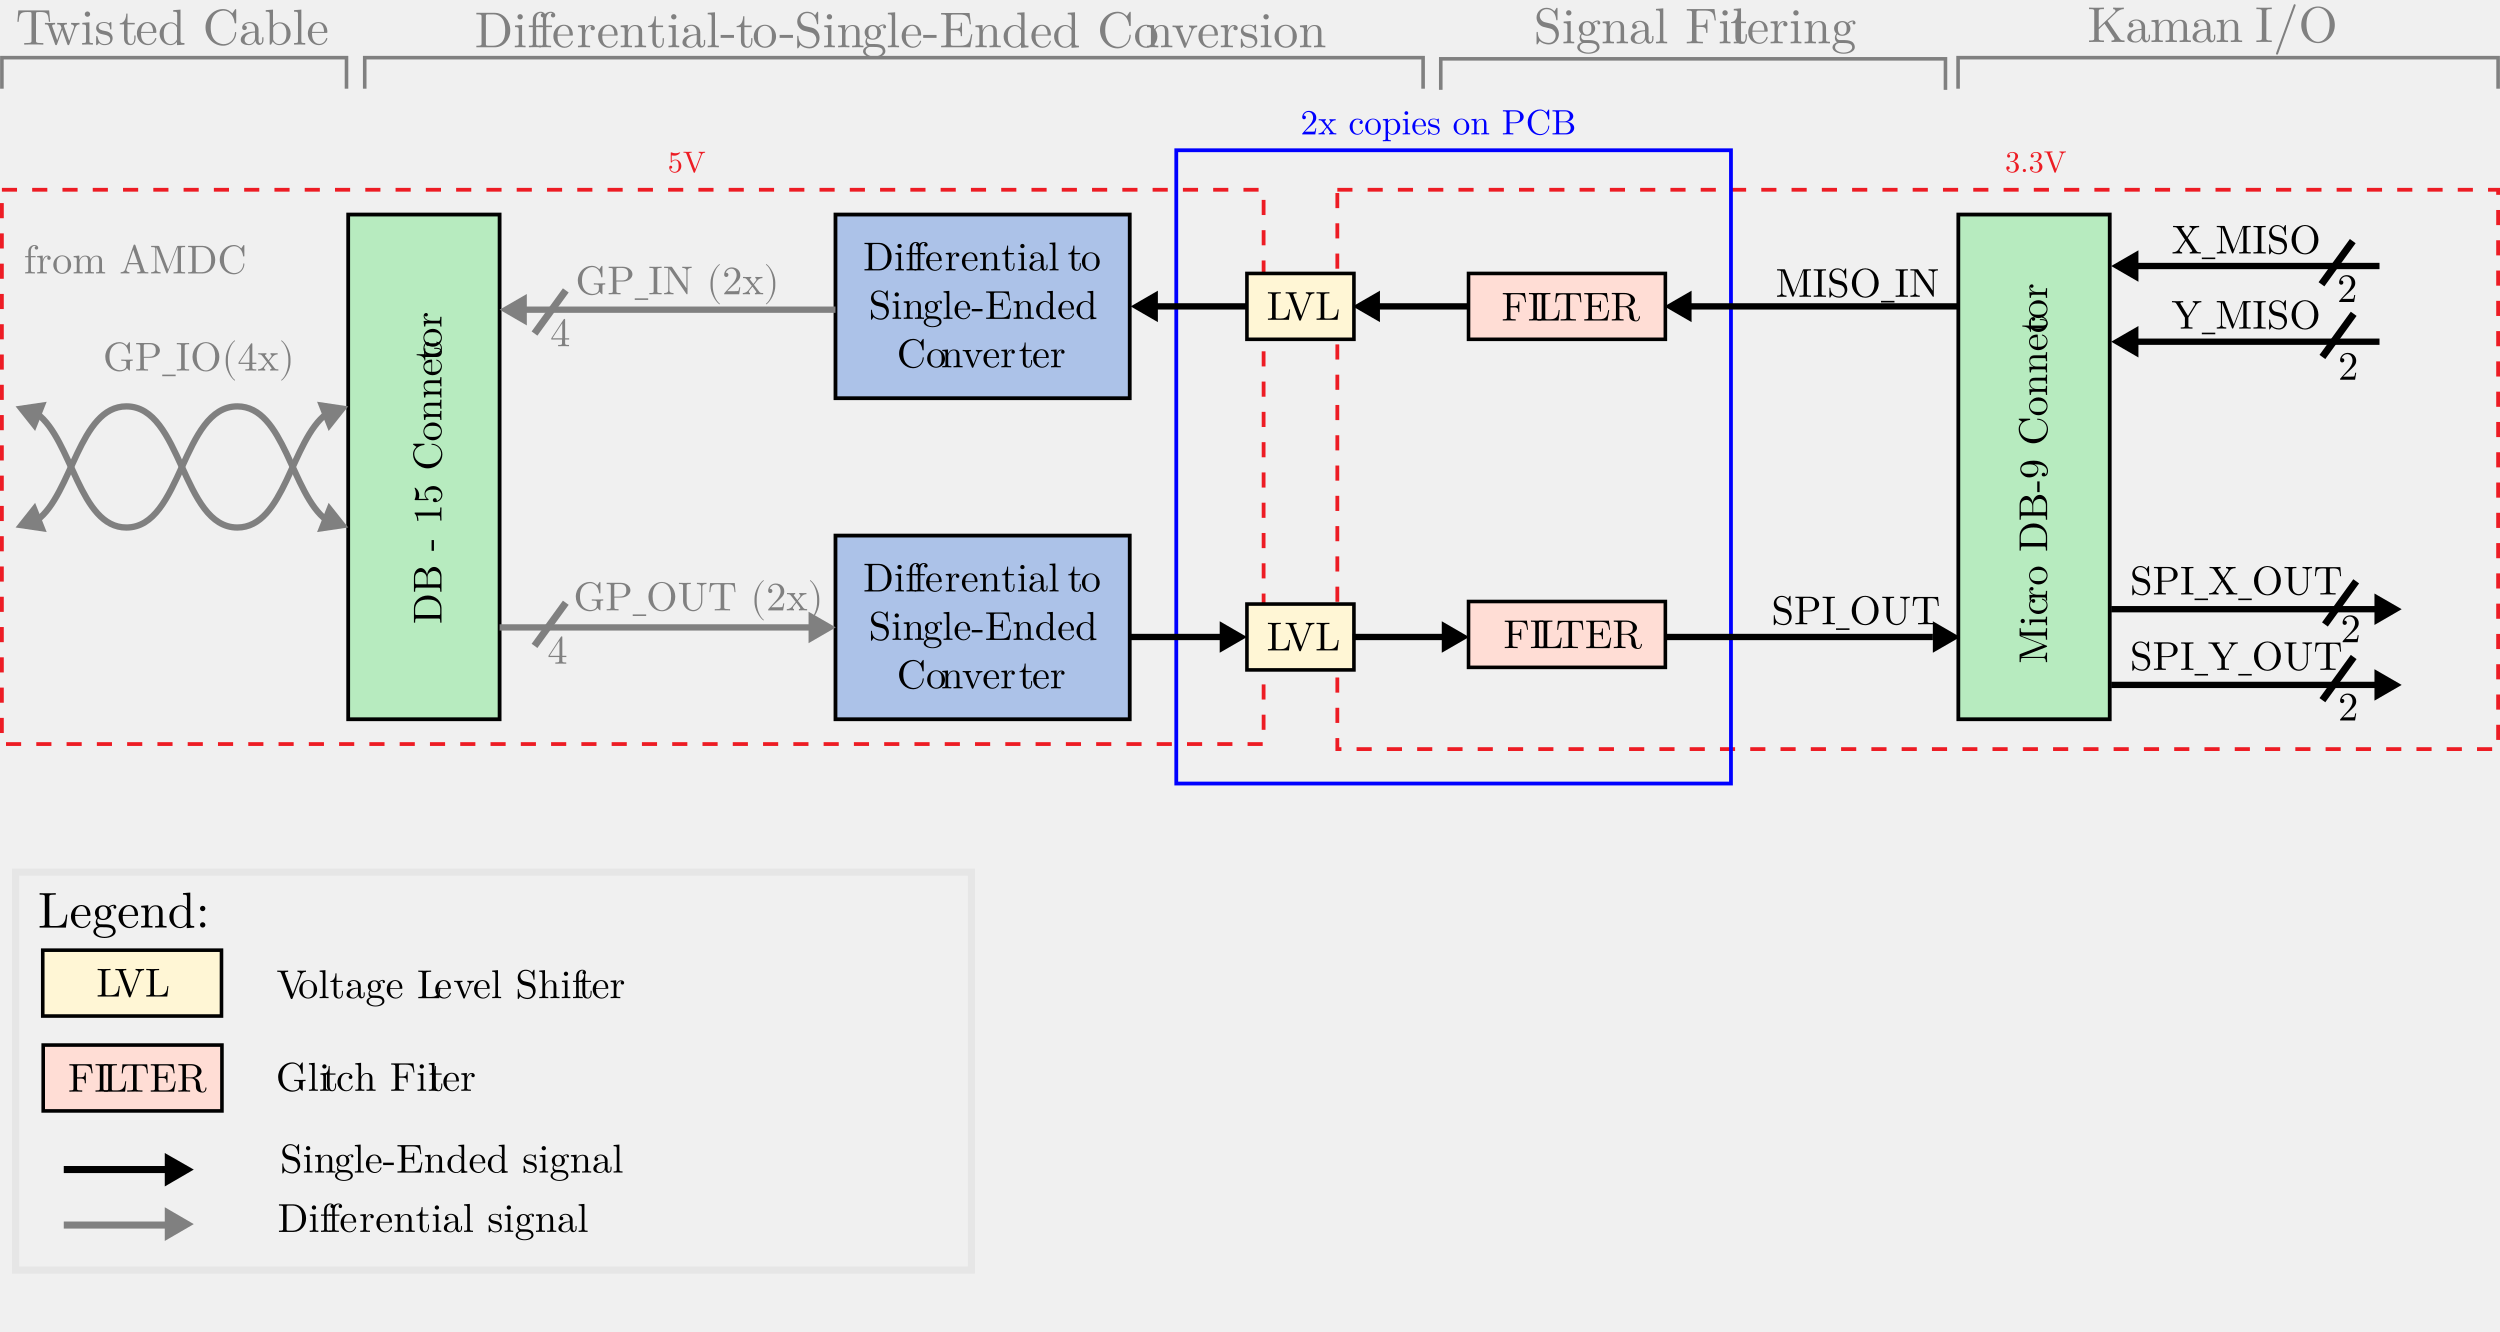
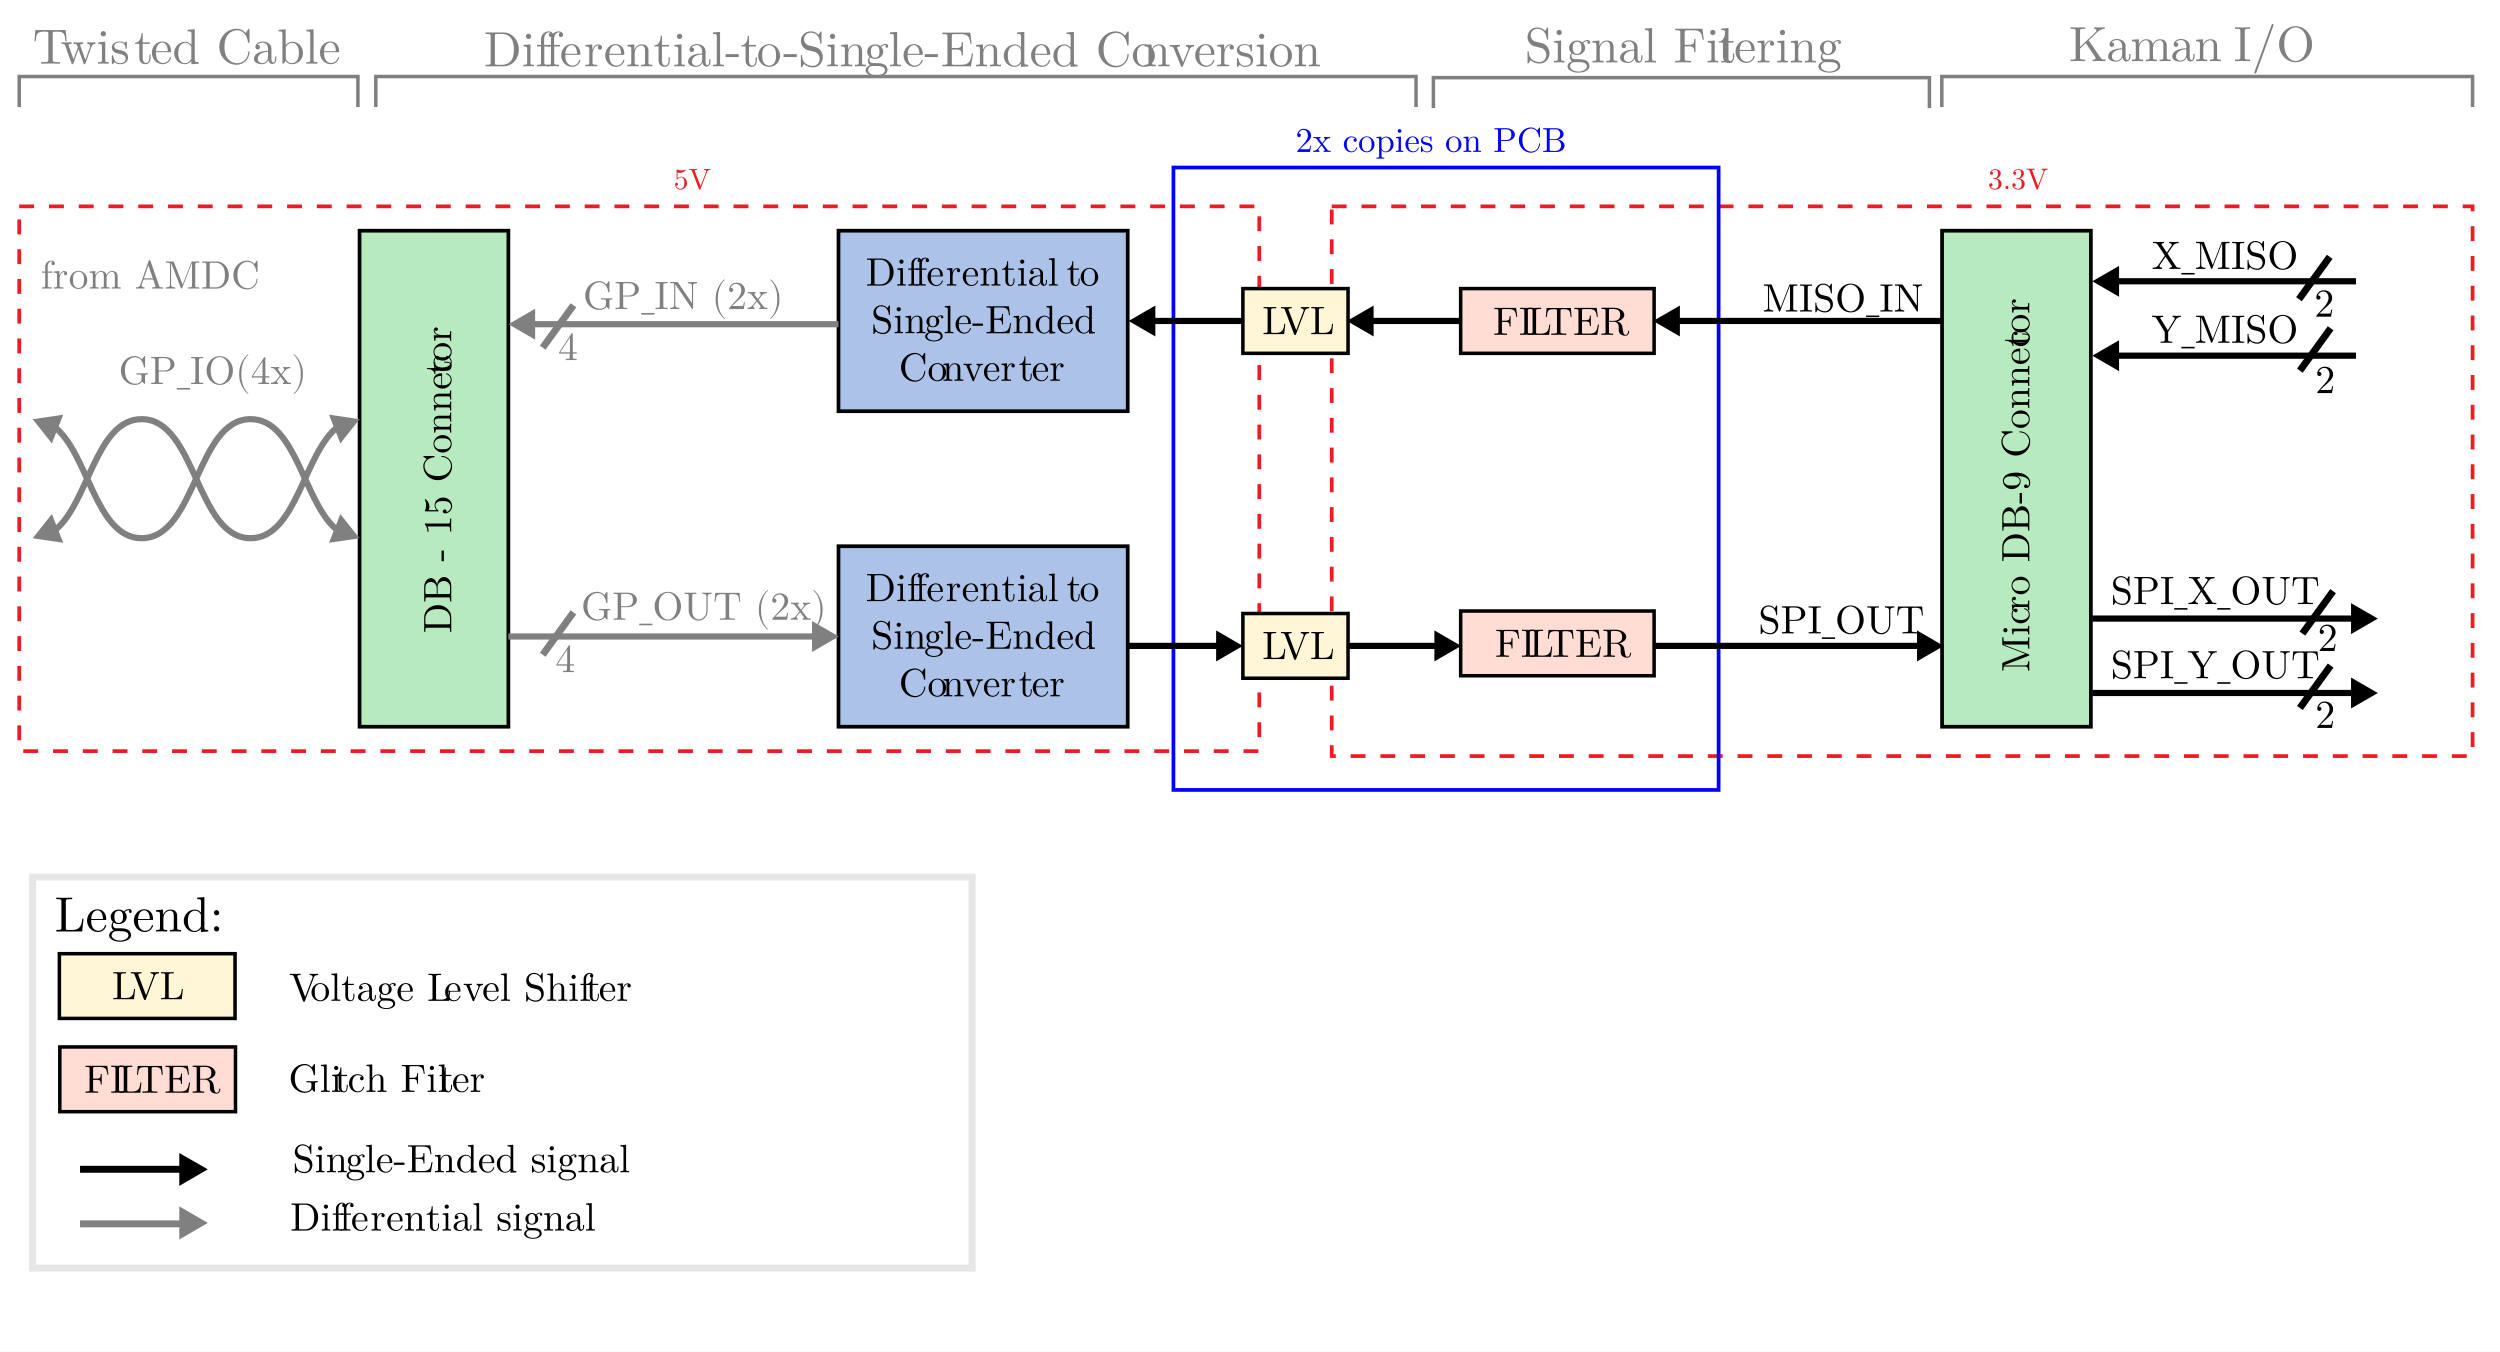
- <svg xmlns="http://www.w3.org/2000/svg" id="Layer_1" data-name="Layer 1" viewBox="0 0 990.69 527.61">
+ <svg xmlns="http://www.w3.org/2000/svg" id="Layer_1" data-name="Layer 1" viewBox="0 0 1008 545">
  <defs>
-     <style>.cls-1,.cls-13,.cls-19,.cls-2,.cls-26,.cls-27,.cls-37,.cls-38,.cls-4{fill:none;}.cls-1{stroke:#ed1c24;stroke-dasharray:6;}.cls-1,.cls-13,.cls-14,.cls-16,.cls-19,.cls-2,.cls-26,.cls-27,.cls-31,.cls-34,.cls-36,.cls-37,.cls-38,.cls-43{stroke-miterlimit:11.34;}.cls-1,.cls-2,.cls-3,.cls-9{stroke-width:1.5px;}.cls-2{stroke:blue;}.cls-3{fill:#b7ebbf;}.cls-14,.cls-16,.cls-27,.cls-3,.cls-33,.cls-34,.cls-38,.cls-43,.cls-9{stroke:#000;}.cls-3,.cls-4,.cls-9{stroke-miterlimit:10;}.cls-19,.cls-26,.cls-31,.cls-35,.cls-36,.cls-37,.cls-4{stroke:gray;}.cls-26,.cls-27,.cls-4{stroke-width:2.5px;}.cls-20,.cls-21,.cls-22,.cls-23,.cls-24,.cls-30,.cls-31,.cls-35,.cls-36,.cls-44,.cls-5{fill:gray;}.cls-10,.cls-12,.cls-15,.cls-17,.cls-18,.cls-20,.cls-21,.cls-22,.cls-23,.cls-24,.cls-28,.cls-29,.cls-30,.cls-32,.cls-6,.cls-7,.cls-8{isolation:isolate;}.cls-10,.cls-15,.cls-17,.cls-18,.cls-30,.cls-39,.cls-7,.cls-8{font-size:16px;}.cls-10,.cls-12,.cls-15,.cls-17,.cls-18,.cls-20,.cls-21,.cls-22,.cls-23,.cls-24,.cls-28,.cls-29,.cls-30,.cls-32,.cls-39,.cls-44,.cls-7,.cls-8{font-family:CambriaMath, Cambria Math;}.cls-8{letter-spacing:-0.01em;}.cls-9{fill:#acc2e8;}.cls-10{letter-spacing:-0.04em;}.cls-11{letter-spacing:-0.02em;}.cls-12,.cls-20,.cls-21,.cls-22,.cls-23,.cls-24,.cls-44{font-size:20px;}.cls-13{stroke:#e6e6e6;stroke-linecap:round;}.cls-13,.cls-31,.cls-34,.cls-36,.cls-43{stroke-width:2.83px;}.cls-14{fill:#fff6d5;}.cls-14,.cls-16,.cls-19{stroke-width:1.42px;}.cls-15{letter-spacing:-0.08em;}.cls-16{fill:#ffddd5;}.cls-17{letter-spacing:-0.07em;}.cls-18{letter-spacing:-0.02em;}.cls-20{letter-spacing:-0.03em;}.cls-22{letter-spacing:-0.01em;}.cls-23,.cls-25{letter-spacing:-0.02em;}.cls-24{letter-spacing:-0.04em;}.cls-28{font-size:11.81px;}.cls-28,.cls-29{fill:#ed1c24;}.cls-29{font-size:12px;}.cls-32{font-size:14px;fill:blue;}.cls-33,.cls-35{stroke-miterlimit:4.54;stroke-width:1.13px;}.cls-33,.cls-34,.cls-35,.cls-36{fill-rule:evenodd;}.cls-37,.cls-38{stroke-width:2.8px;}.cls-40{letter-spacing:-0.01em;}.cls-41{letter-spacing:-0.01em;}.cls-42{letter-spacing:-0.1em;}</style>
+     <style>.cls-1{fill:#fff;}.cls-14,.cls-19,.cls-2,.cls-25,.cls-26,.cls-3,.cls-36,.cls-37,.cls-5{fill:none;}.cls-2{stroke:#ed1c24;stroke-dasharray:6;}.cls-14,.cls-15,.cls-17,.cls-19,.cls-2,.cls-25,.cls-26,.cls-3,.cls-30,.cls-33,.cls-35,.cls-36,.cls-37,.cls-39{stroke-miterlimit:11.34;}.cls-2,.cls-3,.cls-4,.cls-9{stroke-width:1.5px;}.cls-3{stroke:blue;}.cls-4{fill:#b7ebbf;}.cls-15,.cls-17,.cls-26,.cls-32,.cls-33,.cls-37,.cls-39,.cls-4,.cls-9{stroke:#000;}.cls-4,.cls-5,.cls-9{stroke-miterlimit:10;}.cls-19,.cls-25,.cls-30,.cls-34,.cls-35,.cls-36,.cls-5{stroke:gray;}.cls-25,.cls-26,.cls-5{stroke-width:2.5px;}.cls-20,.cls-21,.cls-22,.cls-23,.cls-24,.cls-29,.cls-30,.cls-34,.cls-35,.cls-6{fill:gray;}.cls-10,.cls-11,.cls-12,.cls-13,.cls-16,.cls-18,.cls-20,.cls-21,.cls-22,.cls-23,.cls-24,.cls-27,.cls-28,.cls-29,.cls-31,.cls-38,.cls-7,.cls-8{isolation:isolate;}.cls-11,.cls-12,.cls-16,.cls-18,.cls-29,.cls-38,.cls-7,.cls-8{font-size:16px;}.cls-11,.cls-12,.cls-13,.cls-16,.cls-18,.cls-20,.cls-21,.cls-22,.cls-23,.cls-24,.cls-27,.cls-28,.cls-29,.cls-31,.cls-38,.cls-7,.cls-8{font-family:CambriaMath, Cambria Math;}.cls-8{letter-spacing:-0.01em;}.cls-9{fill:#acc2e8;}.cls-11{letter-spacing:-0.04em;}.cls-12{letter-spacing:-0.02em;}.cls-13,.cls-20,.cls-21,.cls-22,.cls-23,.cls-24{font-size:20px;}.cls-14{stroke:#e6e6e6;stroke-linecap:round;}.cls-14,.cls-30,.cls-33,.cls-35,.cls-39{stroke-width:2.83px;}.cls-15{fill:#fff6d5;}.cls-15,.cls-17,.cls-19{stroke-width:1.42px;}.cls-16{letter-spacing:-0.08em;}.cls-17{fill:#ffddd5;}.cls-18{letter-spacing:-0.07em;}.cls-20{letter-spacing:-0.03em;}.cls-22{letter-spacing:-0.01em;}.cls-23{letter-spacing:-0.02em;}.cls-24{letter-spacing:-0.04em;}.cls-27{font-size:11.81px;}.cls-27,.cls-28{fill:#ed1c24;}.cls-28{font-size:12px;}.cls-31{font-size:14px;fill:blue;}.cls-32,.cls-34{stroke-miterlimit:4.54;stroke-width:1.13px;}.cls-32,.cls-33,.cls-34,.cls-35{fill-rule:evenodd;}.cls-36,.cls-37{stroke-width:2.8px;}.cls-38{letter-spacing:-0.1em;}</style>
  </defs>
-   <rect class="cls-1" x="0.75" y="75.2" width="499.99" height="219.65" />
-   <rect class="cls-1" x="529.95" y="75.2" width="459.99" height="221.65" />
-   <rect class="cls-2" x="466.13" y="59.54" width="219.81" height="250.96" />
-   <rect class="cls-3" x="137.98" y="85.02" width="60" height="200" />
-   <path class="cls-4" d="M549.73,460.6c13.95,10.36,16.74,45.13,35.43,45.13,22,0,22-48,43.94-48,18.69,0,21.48,34.76,35.43,45.12" transform="translate(-535.06 -296.69)" />
-   <polygon class="cls-5" points="13.92 170.79 6.17 161.03 18.5 159.21 13.92 170.79" />
-   <polygon class="cls-5" points="125.65 210.85 137.98 209.03 130.23 199.26 125.65 210.85" />
-   <path class="cls-4" d="M549.73,502.85c13.95-10.36,16.74-45.12,35.43-45.12,22,0,22,48,43.94,48,18.69,0,21.48-34.76,35.43-45.12" transform="translate(-535.06 -296.69)" />
-   <polygon class="cls-5" points="18.5 210.85 6.17 209.03 13.92 199.26 18.5 210.85" />
-   <polygon class="cls-5" points="130.23 170.79 137.98 161.03 125.65 159.19 130.23 170.79" />
-   <g class="cls-6">
-     <text class="cls-7" transform="translate(174.95 247.3) rotate(-90)">DB - 15 Connec</text>
-     <text class="cls-8" transform="translate(174.95 143.13) rotate(-90)">t</text>
-     <text class="cls-7" transform="translate(174.95 137.85) rotate(-90)">or</text>
-   </g>
-   <rect class="cls-3" x="776.04" y="85.02" width="60" height="200" />
-   <rect class="cls-9" x="331.08" y="85.02" width="116.61" height="72.78" />
-   <g class="cls-6">
-     <text class="cls-7" transform="translate(342.01 107.16)">Dif</text>
-     <text class="cls-8" transform="translate(361.89 107.16)">f</text>
-     <text class="cls-7" transform="translate(366.53 107.16)">e</text>
-     <text class="cls-8" transform="translate(374.34 107.16)">r</text>
-     <text class="cls-7" transform="translate(380.72 107.16)">ential </text>
-     <text class="cls-8" transform="translate(422.99 107.16)">t</text>
-     <text class="cls-7" transform="translate(428.27 107.16)">o </text>
-     <text class="cls-7" transform="translate(344.26 126.36)">Sin</text>
-     <text class="cls-8" transform="translate(365.57 126.36)">g</text>
-     <text class="cls-7" transform="translate(373.37 126.36)">le-Ended </text>
-     <text class="cls-7" transform="translate(355.4 145.56)">Co</text>
-     <text class="cls-10" transform="translate(372.89 145.56)">n<tspan class="cls-11" x="8.3" y="0">v</tspan>
-     </text>
-     <text class="cls-7" transform="translate(389.26 145.56)">er</text>
-     <text class="cls-8" transform="translate(403.68 145.56)">t</text>
-     <text class="cls-7" transform="translate(408.95 145.56)">er</text>
-   </g>
-   <rect class="cls-9" x="331.08" y="212.24" width="116.61" height="72.78" />
-   <g class="cls-6">
-     <text class="cls-7" transform="translate(342.01 234.38)">Dif</text>
-     <text class="cls-8" transform="translate(361.89 234.38)">f</text>
-     <text class="cls-7" transform="translate(366.53 234.38)">e</text>
-     <text class="cls-8" transform="translate(374.34 234.38)">r</text>
-     <text class="cls-7" transform="translate(380.72 234.38)">ential </text>
-     <text class="cls-8" transform="translate(422.99 234.38)">t</text>
-     <text class="cls-7" transform="translate(428.27 234.38)">o </text>
-     <text class="cls-7" transform="translate(344.26 253.58)">Sin</text>
-     <text class="cls-8" transform="translate(365.57 253.58)">g</text>
-     <text class="cls-7" transform="translate(373.37 253.58)">le-Ended </text>
-     <text class="cls-7" transform="translate(355.4 272.78)">Co</text>
-     <text class="cls-10" transform="translate(372.89 272.78)">n<tspan class="cls-11" x="8.3" y="0">v</tspan>
-     </text>
-     <text class="cls-7" transform="translate(389.26 272.78)">er</text>
-     <text class="cls-8" transform="translate(403.68 272.78)">t</text>
-     <text class="cls-7" transform="translate(408.95 272.78)">er</text>
-   </g>
+   <rect class="cls-1" width="1008" height="545" />
+   <rect class="cls-2" x="7.75" y="83.2" width="499.99" height="219.65" />
+   <rect class="cls-2" x="536.95" y="83.2" width="459.99" height="221.65" />
+   <rect class="cls-3" x="473.13" y="67.54" width="219.81" height="250.96" />
+   <rect class="cls-4" x="144.98" y="93.02" width="60" height="200" />
+   <path class="cls-5" d="M14.67,163.91C28.62,174.27,31.41,209,50.1,209c22,0,22-48,43.94-48,18.69,0,21.48,34.76,35.43,45.12" transform="translate(7 8)" />
+   <polygon class="cls-6" points="20.92 178.79 13.17 169.03 25.5 167.21 20.92 178.79" />
+   <polygon class="cls-6" points="132.65 218.85 144.98 217.03 137.23 207.26 132.65 218.85" />
+   <path class="cls-5" d="M14.67,206.16C28.62,195.8,31.41,161,50.1,161c22,0,22,48,43.94,48,18.69,0,21.48-34.76,35.43-45.12" transform="translate(7 8)" />
+   <polygon class="cls-6" points="25.5 218.85 13.17 217.03 20.92 207.26 25.5 218.85" />
+   <polygon class="cls-6" points="137.23 178.79 144.98 169.03 132.65 167.19 137.23 178.79" />
+   <text class="cls-7" transform="translate(181.95 255.3) rotate(-90)">DB - 15 Connec</text>
+   <text class="cls-8" transform="translate(181.95 151.13) rotate(-90)">t</text>
+   <text class="cls-7" transform="translate(181.95 145.85) rotate(-90)">or</text>
+   <rect class="cls-4" x="783.04" y="93.02" width="60" height="200" />
+   <rect class="cls-9" x="338.08" y="93.02" width="116.61" height="72.78" />
+   <text class="cls-7" transform="translate(349.01 115.16)">Dif</text>
+   <text class="cls-8" transform="translate(368.89 115.16)">f</text>
+   <text class="cls-7" transform="translate(373.53 115.16)">e</text>
+   <text class="cls-8" transform="translate(381.34 115.16)">r</text>
+   <text class="cls-7" transform="translate(387.72 115.16)">ential</text>
+   <text class="cls-8" transform="translate(429.99 115.16)">t</text>
+   <text class="cls-7" transform="translate(435.27 115.16)">o</text>
+   <text class="cls-7" transform="translate(351.26 134.36)">Sin</text>
+   <text class="cls-8" transform="translate(372.57 134.36)">g</text>
+   <text class="cls-7" transform="translate(380.37 134.36)">le-Ended</text>
+   <text class="cls-7" transform="translate(362.4 153.56)">Co</text>
+   <g class="cls-10">
+     <text class="cls-11" transform="translate(379.89 153.56)">n</text>
+     <text class="cls-12" transform="translate(388.19 153.56)">v</text>
+   </g>
+   <text class="cls-7" transform="translate(396.26 153.56)">er</text>
+   <text class="cls-8" transform="translate(410.68 153.56)">t</text>
+   <text class="cls-7" transform="translate(415.95 153.56)">er</text>
+   <rect class="cls-9" x="338.08" y="220.24" width="116.61" height="72.78" />
+   <text class="cls-7" transform="translate(349.01 242.38)">Dif</text>
+   <text class="cls-8" transform="translate(368.89 242.38)">f</text>
+   <text class="cls-7" transform="translate(373.53 242.38)">e</text>
+   <text class="cls-8" transform="translate(381.34 242.38)">r</text>
+   <text class="cls-7" transform="translate(387.72 242.38)">ential</text>
+   <text class="cls-8" transform="translate(429.99 242.38)">t</text>
+   <text class="cls-7" transform="translate(435.27 242.38)">o</text>
+   <text class="cls-7" transform="translate(351.26 261.58)">Sin</text>
+   <text class="cls-8" transform="translate(372.57 261.58)">g</text>
+   <text class="cls-7" transform="translate(380.37 261.58)">le-Ended</text>
+   <text class="cls-7" transform="translate(362.4 280.78)">Co</text>
+   <g class="cls-10">
+     <text class="cls-11" transform="translate(379.89 280.78)">n</text>
+     <text class="cls-12" transform="translate(388.19 280.78)">v</text>
+   </g>
+   <text class="cls-7" transform="translate(396.26 280.78)">er</text>
+   <text class="cls-8" transform="translate(410.68 280.78)">t</text>
+   <text class="cls-7" transform="translate(415.95 280.78)">er</text>
  <g id="text17741">
-     <text class="cls-12" transform="translate(15.04 367.58)">Legend:</text>
-   </g>
-   <rect id="rect17743" class="cls-13" x="6.17" y="345.63" width="378.77" height="157.67" />
-   <rect id="rect11473" class="cls-14" x="16.94" y="376.53" width="70.83" height="26.1" />
+     <text class="cls-13" transform="translate(22.04 375.58)">Legend:</text>
+   </g>
+   <rect id="rect17743" class="cls-14" x="13.17" y="353.63" width="378.77" height="157.67" />
+   <rect id="rect11473" class="cls-15" x="23.94" y="384.53" width="70.83" height="26.1" />
  <g id="text11477">
-     <g class="cls-6">
-       <text class="cls-15" transform="translate(38.16 394.89)">L</text>
-       <text class="cls-7" transform="translate(45.42 394.89)">VL</text>
-     </g>
-   </g>
-   <rect id="rect11473-2" class="cls-14" x="494.13" y="108.36" width="42.4" height="26.1" />
-   <rect id="rect11473-2-2" data-name="rect11473-2" class="cls-16" x="581.94" y="108.36" width="78" height="26.1" />
-   <rect id="rect11473-2-3" data-name="rect11473-2" class="cls-16" x="581.94" y="238.36" width="78" height="26.1" />
+     <text class="cls-16" transform="translate(45.16 402.89)">L</text>
+     <text class="cls-7" transform="translate(52.42 402.89)">VL</text>
+   </g>
+   <rect id="rect11473-2" class="cls-15" x="501.13" y="116.36" width="42.4" height="26.1" />
+   <rect id="rect11473-2-2" class="cls-17" x="588.94" y="116.36" width="78" height="26.1" />
+   <rect id="rect11473-2-3" class="cls-17" x="588.94" y="246.36" width="78" height="26.1" />
  <g id="text11477-2">
-     <g class="cls-6">
-       <text class="cls-15" transform="translate(501.92 126.72)">L</text>
-       <text class="cls-7" transform="translate(509.18 126.72)">VL</text>
-     </g>
-   </g>
-   <rect id="rect11473-3" class="cls-14" x="494.13" y="239.37" width="42.4" height="26.1" />
+     <text class="cls-16" transform="translate(508.92 134.72)">L</text>
+     <text class="cls-7" transform="translate(516.18 134.72)">VL</text>
+   </g>
+   <rect id="rect11473-3" class="cls-15" x="501.13" y="247.37" width="42.4" height="26.1" />
  <g id="text11477-3">
-     <g class="cls-6">
-       <text class="cls-15" transform="translate(501.92 257.73)">L</text>
-       <text class="cls-7" transform="translate(509.18 257.73)">VL</text>
-     </g>
-   </g>
-   <g class="cls-6">
-     <text class="cls-17" transform="translate(109.57 395.55)">V</text>
-     <text class="cls-7" transform="translate(118.13 395.55)">oltage L</text>
-     <text class="cls-8" transform="translate(172.02 395.55)">e</text>
-     <text class="cls-18" transform="translate(179.66 395.55)">v</text>
-     <text class="cls-7" transform="translate(187.41 395.55)">el Shif</text>
-     <text class="cls-8" transform="translate(229.14 395.55)">t</text>
-     <text class="cls-7" transform="translate(234.41 395.55)">er</text>
-   </g>
-   <path id="path12203-2" class="cls-19" d="M679.59,331.84v-12.3H1099v12.3" transform="translate(-535.06 -296.69)" />
-   <path id="path12203-2-2" class="cls-19" d="M1311,331.84v-12.3h214v12.3" transform="translate(-535.06 -296.69)" />
+     <text class="cls-16" transform="translate(508.92 265.73)">L</text>
+     <text class="cls-7" transform="translate(516.18 265.73)">VL</text>
+   </g>
+   <text class="cls-18" transform="translate(116.57 403.55)">V</text>
+   <text class="cls-7" transform="translate(125.13 403.55)">oltage L</text>
+   <text class="cls-8" transform="translate(179.02 403.55)">e</text>
+   <text class="cls-12" transform="translate(186.66 403.55)">v</text>
+   <text class="cls-7" transform="translate(194.41 403.55)">el Shif</text>
+   <text class="cls-8" transform="translate(236.14 403.55)">t</text>
+   <text class="cls-7" transform="translate(241.41 403.55)">er</text>
+   <path id="path12203-2" class="cls-19" d="M144.53,35.15V22.85H563.94v12.3" transform="translate(7 8)" />
+   <path id="path12203-2-2" class="cls-19" d="M775.94,35.15V22.85h214v12.3" transform="translate(7 8)" />
  <g id="text12213-2">
-     <g class="cls-6">
-       <text class="cls-20" transform="translate(6.17 17.68)">T</text>
-       <text class="cls-21" transform="translate(17.44 17.68)">wis</text>
-       <text class="cls-22" transform="translate(47.08 17.68)">t</text>
-       <text class="cls-21" transform="translate(53.67 17.68)">ed Cable</text>
-     </g>
+     <text class="cls-20" transform="translate(13.17 25.68)">T</text>
+     <text class="cls-21" transform="translate(24.44 25.68)">wis</text>
+     <text class="cls-22" transform="translate(54.08 25.68)">t</text>
+     <text class="cls-21" transform="translate(60.67 25.68)">ed Cable</text>
  </g>
  <g id="text12213-2-2">
-     <g class="cls-6">
-       <text class="cls-23" transform="translate(827.18 16.66)">Kaman</text>
-       <text class="cls-6" x="-535.06" y="-296.69" />
-       <text class="cls-21" transform="translate(893.59 16.66)">I/O</text>
-     </g>
-   </g>
-   <path id="path12164" class="cls-19" d="M535.81,331.84v-12.3H672.37v12.3" transform="translate(-535.06 -296.69)" />
-   <g class="cls-6">
-     <text class="cls-21" transform="translate(188.06 18.74)">Dif</text>
-     <text class="cls-22" transform="translate(212.9 18.74)">f</text>
-     <text class="cls-21" transform="translate(218.71 18.74)">e</text>
-     <text class="cls-22" transform="translate(228.47 18.74)">r</text>
-     <text class="cls-21" transform="translate(236.45 18.74)">ential-</text>
-     <text class="cls-22" transform="translate(291.53 18.74)">t</text>
-     <text class="cls-21" transform="translate(298.12 18.74)">o</text>
-     <text class="cls-20" transform="translate(308.73 18.74)">-</text>
-     <text class="cls-21" transform="translate(314.79 18.74)">Sin</text>
-     <text class="cls-22" transform="translate(341.43 18.74)">g</text>
-     <text class="cls-21" transform="translate(351.18 18.74)">le-Ended Co</text>
-     <text class="cls-24" transform="translate(453.88 18.74)">n<tspan class="cls-25" x="10.39" y="0">v</tspan>
-     </text>
-     <text class="cls-21" transform="translate(474.34 18.74)">ersion</text>
-   </g>
-   <line class="cls-26" x1="206.95" y1="122.72" x2="331.08" y2="122.72" />
-   <polygon class="cls-5" points="208.77 128.97 197.98 122.72 208.77 116.5 208.77 128.97" />
-   <line class="cls-27" x1="448.05" y1="252.42" x2="485.16" y2="252.42" />
-   <polygon points="483.34 258.67 494.13 252.44 483.34 246.19 483.34 258.67" />
-   <line class="cls-27" x1="536.05" y1="252.42" x2="573.16" y2="252.42" />
-   <polygon points="571.34 258.67 582.13 252.44 571.34 246.19 571.34 258.67" />
-   <line class="cls-27" x1="659.94" y1="252.42" x2="765.94" y2="252.42" />
-   <polygon points="765.94 258.67 776.73 252.44 765.94 246.19 765.94 258.67" />
-   <line class="cls-27" x1="669.94" y1="121.41" x2="776.04" y2="121.41" />
-   <polygon points="670.33 127.66 659.53 121.42 670.33 115.19 670.33 127.66" />
-   <line class="cls-27" x1="457.02" y1="121.41" x2="494.13" y2="121.41" />
-   <polygon points="458.84 127.66 448.05 121.42 458.84 115.19 458.84 127.66" />
-   <line class="cls-27" x1="545.02" y1="121.41" x2="582.13" y2="121.41" />
-   <polygon points="546.84 127.66 536.05 121.42 546.84 115.19 546.84 127.66" />
-   <line class="cls-26" x1="197.98" y1="248.63" x2="322.23" y2="248.63" />
-   <polygon class="cls-5" points="320.41 254.88 331.2 248.63 320.41 242.41 320.41 254.88" />
-   <text class="cls-28" transform="translate(264.59 68.21) scale(1.02 1)">5V</text>
-   <text class="cls-29" transform="translate(794.55 68.2)">3.3V</text>
-   <line class="cls-27" x1="845.58" y1="105.41" x2="942.94" y2="105.41" />
-   <polygon points="847.41 111.66 836.61 105.42 847.41 99.19 847.41 111.66" />
-   <line class="cls-27" x1="845.58" y1="135.41" x2="942.94" y2="135.41" />
-   <polygon points="847.41 141.66 836.61 135.41 847.41 129.19 847.41 141.66" />
-   <line class="cls-27" x1="836.61" y1="241.41" x2="942.94" y2="241.41" />
-   <polygon points="940.94 247.66 951.73 241.41 940.94 235.19 940.94 247.66" />
-   <line class="cls-27" x1="836.61" y1="271.41" x2="942.94" y2="271.41" />
-   <polygon points="940.94 277.65 951.73 271.42 940.94 265.19 940.94 277.65" />
-   <text class="cls-30" transform="translate(228.08 116.62)">GP_IN (2x)</text>
-   <text class="cls-7" transform="translate(703.61 117.62)">MISO_IN</text>
-   <text class="cls-7" transform="translate(860.53 100.45)">X_MISO</text>
-   <text class="cls-7" transform="translate(860.53 130.23)">Y_MISO</text>
-   <text class="cls-7" transform="translate(844.09 235.58)">SPI_X_OUT</text>
-   <text class="cls-7" transform="translate(844.09 265.47)">SPI_Y_OUT</text>
-   <text class="cls-7" transform="translate(702.01 247.39)">SPI_OUT</text>
-   <text class="cls-30" transform="translate(227.28 241.88)">GP_OUT (2x)</text>
-   <text class="cls-30" transform="translate(40.83 146.85)">GP_IO(4x)</text>
-   <path id="path10776" class="cls-31" d="M746.87,428.87l12.4-17.1" transform="translate(-535.06 -296.69)" />
+     <text class="cls-23" transform="translate(834.18 24.66)">Kaman</text>
+     <text class="cls-21" transform="translate(900.59 24.66)">I/O</text>
+   </g>
+   <path id="path12164" class="cls-19" d="M.75,35.15V22.85H137.31v12.3" transform="translate(7 8)" />
+   <text class="cls-21" transform="translate(195.06 26.74)">Dif</text>
+   <text class="cls-22" transform="translate(219.9 26.74)">f</text>
+   <text class="cls-21" transform="translate(225.71 26.74)">e</text>
+   <text class="cls-22" transform="translate(235.47 26.74)">r</text>
+   <text class="cls-21" transform="translate(243.45 26.74)">ential-</text>
+   <text class="cls-22" transform="translate(298.53 26.74)">t</text>
+   <text class="cls-21" transform="translate(305.12 26.74)">o</text>
+   <text class="cls-20" transform="translate(315.73 26.74)">-</text>
+   <text class="cls-21" transform="translate(321.79 26.74)">Sin</text>
+   <text class="cls-22" transform="translate(348.43 26.74)">g</text>
+   <text class="cls-21" transform="translate(358.18 26.74)">le-Ended Co</text>
+   <g class="cls-10">
+     <text class="cls-24" transform="translate(460.88 26.74)">n</text>
+     <text class="cls-23" transform="translate(471.27 26.74)">v</text>
+   </g>
+   <text class="cls-21" transform="translate(481.34 26.74)">ersion</text>
+   <line class="cls-25" x1="213.95" y1="130.72" x2="338.08" y2="130.72" />
+   <polygon class="cls-6" points="215.77 136.97 204.98 130.72 215.77 124.5 215.77 136.97" />
+   <line class="cls-26" x1="455.05" y1="260.42" x2="492.16" y2="260.42" />
+   <polygon points="490.34 266.67 501.13 260.44 490.34 254.19 490.34 266.67" />
+   <line class="cls-26" x1="543.05" y1="260.42" x2="580.16" y2="260.42" />
+   <polygon points="578.34 266.67 589.13 260.44 578.34 254.19 578.34 266.67" />
+   <line class="cls-26" x1="666.94" y1="260.42" x2="772.94" y2="260.42" />
+   <polygon points="772.94 266.67 783.73 260.44 772.94 254.19 772.94 266.67" />
+   <line class="cls-26" x1="676.94" y1="129.41" x2="783.04" y2="129.41" />
+   <polygon points="677.33 135.66 666.53 129.42 677.33 123.19 677.33 135.66" />
+   <line class="cls-26" x1="464.02" y1="129.41" x2="501.13" y2="129.41" />
+   <polygon points="465.84 135.66 455.05 129.42 465.84 123.19 465.84 135.66" />
+   <line class="cls-26" x1="552.02" y1="129.41" x2="589.13" y2="129.41" />
+   <polygon points="553.84 135.66 543.05 129.42 553.84 123.19 553.84 135.66" />
+   <line class="cls-25" x1="204.98" y1="256.63" x2="329.23" y2="256.63" />
+   <polygon class="cls-6" points="327.41 262.88 338.2 256.63 327.41 250.41 327.41 262.88" />
+   <text class="cls-27" transform="translate(271.59 76.21) scale(1.02 1)">5V</text>
+   <text class="cls-28" transform="translate(801.55 76.2)">3.3V</text>
+   <line class="cls-26" x1="852.58" y1="113.41" x2="949.94" y2="113.41" />
+   <polygon points="854.41 119.66 843.61 113.42 854.41 107.19 854.41 119.66" />
+   <line class="cls-26" x1="852.58" y1="143.41" x2="949.94" y2="143.41" />
+   <polygon points="854.41 149.66 843.61 143.41 854.41 137.19 854.41 149.66" />
+   <line class="cls-26" x1="843.61" y1="249.41" x2="949.94" y2="249.41" />
+   <polygon points="947.94 255.66 958.73 249.41 947.94 243.19 947.94 255.66" />
+   <line class="cls-26" x1="843.61" y1="279.41" x2="949.94" y2="279.41" />
+   <polygon points="947.94 285.65 958.73 279.42 947.94 273.19 947.94 285.65" />
+   <text class="cls-29" transform="translate(235.08 124.62)">GP_IN (2x)</text>
+   <text class="cls-7" transform="translate(710.61 125.62)">MISO_IN</text>
+   <text class="cls-7" transform="translate(867.53 108.45)">X_MISO</text>
+   <text class="cls-7" transform="translate(867.53 138.23)">Y_MISO</text>
+   <text class="cls-7" transform="translate(851.09 243.58)">SPI_X_OUT</text>
+   <text class="cls-7" transform="translate(851.09 273.47)">SPI_Y_OUT</text>
+   <text class="cls-7" transform="translate(709.01 255.39)">SPI_OUT</text>
+   <text class="cls-29" transform="translate(234.28 249.88)">GP_OUT (2x)</text>
+   <text class="cls-29" transform="translate(47.83 154.85)">GP_IO(4x)</text>
+   <path id="path10776" class="cls-30" d="M211.81,132.18l12.4-17.1" transform="translate(7 8)" />
  <g id="text11530">
-     <text class="cls-30" transform="translate(218.01 137.2)">4</text>
-   </g>
-   <path id="path10776-2" class="cls-31" d="M746.87,552.64l12.4-17.1" transform="translate(-535.06 -296.69)" />
+     <text class="cls-29" transform="translate(225.01 145.2)">4</text>
+   </g>
+   <path id="path10776-2" class="cls-30" d="M211.81,256l12.4-17.1" transform="translate(7 8)" />
  <g id="text11530-2">
-     <text class="cls-30" transform="translate(216.9 263.01)">4</text>
+     <text class="cls-29" transform="translate(223.9 271.01)">4</text>
  </g>
  <g id="text819-5-8-91-5-0-8-0-3-5-7-9-7-9">
-     <text class="cls-32" transform="translate(515.33 53.26)">2x copies on PCB</text>
-   </g>
-   <path id="path5299" class="cls-33" d="M610.72,760.17l-9.8,5.7v-11.3Z" transform="translate(-535.06 -296.69)" />
-   <path id="path5297" class="cls-34" d="M604.22,760.17" transform="translate(-535.06 -296.69)" />
+     <text class="cls-31" transform="translate(522.33 61.26)">2x copies on PCB</text>
+   </g>
+   <path id="path5299" class="cls-32" d="M75.66,463.48l-9.8,5.7v-11.3Z" transform="translate(7 8)" />
+   <path id="path5297" class="cls-33" d="M69.16,463.48" transform="translate(7 8)" />
  <g id="text7955">
-     <g class="cls-6">
-       <text class="cls-7" transform="translate(110.98 464.67)">Sin</text>
-       <text class="cls-8" transform="translate(132.29 464.67)">g</text>
-       <text class="cls-7" transform="translate(140.09 464.67)">le-Ended signal</text>
-     </g>
-   </g>
-   <path id="path7969" class="cls-35" d="M610.72,781.77l-9.8,5.7v-11.4Z" transform="translate(-535.06 -296.69)" />
-   <path id="path7963" class="cls-36" d="M584.22,781.77" transform="translate(-535.06 -296.69)" />
+     <text class="cls-7" transform="translate(117.98 472.67)">Sin</text>
+     <text class="cls-8" transform="translate(139.29 472.67)">g</text>
+     <text class="cls-7" transform="translate(147.09 472.67)">le-Ended signal</text>
+   </g>
+   <path id="path7969" class="cls-34" d="M75.66,485.08l-9.8,5.7v-11.4Z" transform="translate(7 8)" />
+   <path id="path7963" class="cls-35" d="M49.16,485.08" transform="translate(7 8)" />
  <g id="text7967">
-     <g class="cls-6">
-       <text class="cls-7" transform="translate(109.98 488.18)">Dif</text>
-       <text class="cls-8" transform="translate(129.86 488.18)">f</text>
-       <text class="cls-7" transform="translate(134.5 488.18)">e</text>
-       <text class="cls-8" transform="translate(142.31 488.18)">r</text>
-       <text class="cls-7" transform="translate(148.69 488.18)">ential signal</text>
-     </g>
-   </g>
-   <line class="cls-37" x1="66.94" y1="485.46" x2="25.27" y2="485.46" />
-   <line class="cls-38" x1="66.94" y1="463.46" x2="25.27" y2="463.46" />
+     <text class="cls-7" transform="translate(116.98 496.18)">Dif</text>
+     <text class="cls-8" transform="translate(136.86 496.18)">f</text>
+     <text class="cls-7" transform="translate(141.5 496.18)">e</text>
+     <text class="cls-8" transform="translate(149.31 496.18)">r</text>
+     <text class="cls-7" transform="translate(155.69 496.18)">ential signal</text>
+   </g>
+   <line class="cls-36" x1="73.94" y1="493.46" x2="32.27" y2="493.46" />
+   <line class="cls-37" x1="73.94" y1="471.46" x2="32.27" y2="471.46" />
  <g id="text11471">
-     <text class="cls-30" transform="translate(9.43 108.36)">f</text>
-     <text class="cls-30" transform="translate(14.27 108.36)">r</text>
-     <text class="cls-30" transform="translate(20.66 108.36)">om AMDC</text>
-   </g>
-   <text class="cls-39" transform="translate(811.23 262.99) rotate(-90)">Mic<tspan class="cls-40" x="24.55" y="0">r</tspan>
-     <tspan x="30.93" y="0">o DB-9 Connec</tspan>
-     <tspan class="cls-41" x="131.22" y="0">t</tspan>
-     <tspan x="136.49" y="0">or</tspan>
-   </text>
-   <text class="cls-39" transform="translate(594.99 127.01)">FI<tspan class="cls-42" x="13.77" y="0">L</tspan>
-     <tspan x="20.72" y="0">TER</tspan>
-   </text>
-   <text class="cls-39" transform="translate(595.77 256.83)">FI<tspan class="cls-42" x="13.77" y="0">L</tspan>
-     <tspan x="20.72" y="0">TER</tspan>
-   </text>
-   <rect id="rect11473-2-4" data-name="rect11473-2" class="cls-16" x="17.12" y="414.13" width="70.83" height="26.1" />
-   <text class="cls-39" transform="translate(26.94 432.6)">FI<tspan class="cls-42" x="13.77" y="0">L</tspan>
-     <tspan x="20.72" y="0">TER</tspan>
-   </text>
-   <text class="cls-39" transform="translate(109.33 432.27)">Gli<tspan class="cls-41" x="18.56" y="0">t</tspan>
-     <tspan x="23.84" y="0">ch Fil</tspan>
-     <tspan class="cls-41" x="60.62" y="0">t</tspan>
-     <tspan x="65.89" y="0">er</tspan>
-   </text>
-   <path id="path10776-2-2" data-name="path10776" class="cls-43" d="M1455,409.34l12.4-17.1" transform="translate(-535.06 -296.69)" />
-   <g id="text11530-2-2" data-name="text11530">
-     <text class="cls-7" transform="translate(926.14 119.68)">2</text>
-   </g>
-   <path id="path10776-3" data-name="path10776" class="cls-43" d="M1455.37,438.15l12.4-17.1" transform="translate(-535.06 -296.69)" />
-   <g id="text11530-3" data-name="text11530">
-     <text class="cls-7" transform="translate(926.52 150.49)">2</text>
-   </g>
-   <path id="path10776-4" data-name="path10776" class="cls-43" d="M1456.37,544.15l12.4-17.1" transform="translate(-535.06 -296.69)" />
-   <g id="text11530-4" data-name="text11530">
-     <text class="cls-7" transform="translate(927.52 254.49)">2</text>
-   </g>
-   <path id="path10776-5" data-name="path10776" class="cls-43" d="M1455.37,574.15l12.4-17.1" transform="translate(-535.06 -296.69)" />
-   <g id="text11530-5" data-name="text11530">
-     <text class="cls-7" transform="translate(926.52 285.49)">2</text>
-   </g>
-   <path id="path12203-2-2-2" data-name="path12203-2" class="cls-19" d="M1106,332.29V320h200v12.3" transform="translate(-535.06 -296.69)" />
-   <text class="cls-44" transform="translate(607.77 17.18)">Signal Fil<tspan class="cls-41" x="77.84" y="0">t</tspan>
-     <tspan x="84.43" y="0">ering</tspan>
-   </text>
+     <text class="cls-29" transform="translate(16.43 116.36)">f</text>
+     <text class="cls-29" transform="translate(21.27 116.36)">r</text>
+     <text class="cls-29" transform="translate(27.66 116.36)">om AMDC</text>
+   </g>
+   <g class="cls-10">
+     <text class="cls-7" transform="translate(818.23 270.99) rotate(-90)">Mic</text>
+     <text class="cls-8" transform="translate(818.23 246.44) rotate(-90)">r</text>
+     <text class="cls-7" transform="translate(818.23 240.06) rotate(-90)">o DB-9 Connec</text>
+     <text class="cls-8" transform="translate(818.23 139.77) rotate(-90)">t</text>
+     <text class="cls-7" transform="translate(818.23 134.5) rotate(-90)">or</text>
+   </g>
+   <g class="cls-10">
+     <text class="cls-7" transform="translate(601.99 135.01)">FI</text>
+     <text class="cls-38" transform="translate(615.76 135.01)">L</text>
+     <text class="cls-7" transform="translate(622.71 135.01)">TER</text>
+   </g>
+   <g class="cls-10">
+     <text class="cls-7" transform="translate(602.77 264.83)">FI</text>
+     <text class="cls-38" transform="translate(616.54 264.83)">L</text>
+     <text class="cls-7" transform="translate(623.49 264.83)">TER</text>
+   </g>
+   <rect id="rect11473-2-4" class="cls-17" x="24.12" y="422.13" width="70.83" height="26.1" />
+   <g class="cls-10">
+     <text class="cls-7" transform="translate(33.94 440.6)">FI</text>
+     <text class="cls-38" transform="translate(47.71 440.6)">L</text>
+     <text class="cls-7" transform="translate(54.66 440.6)">TER</text>
+   </g>
+   <g class="cls-10">
+     <text class="cls-7" transform="translate(116.33 440.27)">Gli</text>
+     <text class="cls-8" transform="translate(134.89 440.27)">t</text>
+     <text class="cls-7" transform="translate(140.17 440.27)">ch Fil</text>
+     <text class="cls-8" transform="translate(176.95 440.27)">t</text>
+     <text class="cls-7" transform="translate(182.22 440.27)">er</text>
+   </g>
+   <path id="path10776-2-2" class="cls-39" d="M919.94,112.65l12.4-17.1" transform="translate(7 8)" />
+   <g id="text11530-2-2">
+     <text class="cls-7" transform="translate(933.14 127.68)">2</text>
+   </g>
+   <path id="path10776-3" class="cls-39" d="M920.31,141.46l12.4-17.1" transform="translate(7 8)" />
+   <g id="text11530-3">
+     <text class="cls-7" transform="translate(933.52 158.49)">2</text>
+   </g>
+   <path id="path10776-4" class="cls-39" d="M921.31,247.46l12.4-17.1" transform="translate(7 8)" />
+   <g id="text11530-4">
+     <text class="cls-7" transform="translate(934.52 262.49)">2</text>
+   </g>
+   <path id="path10776-5" class="cls-39" d="M920.31,277.46l12.4-17.1" transform="translate(7 8)" />
+   <g id="text11530-5">
+     <text class="cls-7" transform="translate(933.52 293.49)">2</text>
+   </g>
+   <path id="path12203-2-2-2" class="cls-19" d="M570.94,35.6V23.31h200v12.3" transform="translate(7 8)" />
+   <g class="cls-10">
+     <text class="cls-21" transform="translate(614.77 25.18)">Signal Fil</text>
+     <text class="cls-22" transform="translate(692.61 25.18)">t</text>
+     <text class="cls-21" transform="translate(699.2 25.18)">ering</text>
+   </g>
</svg>
